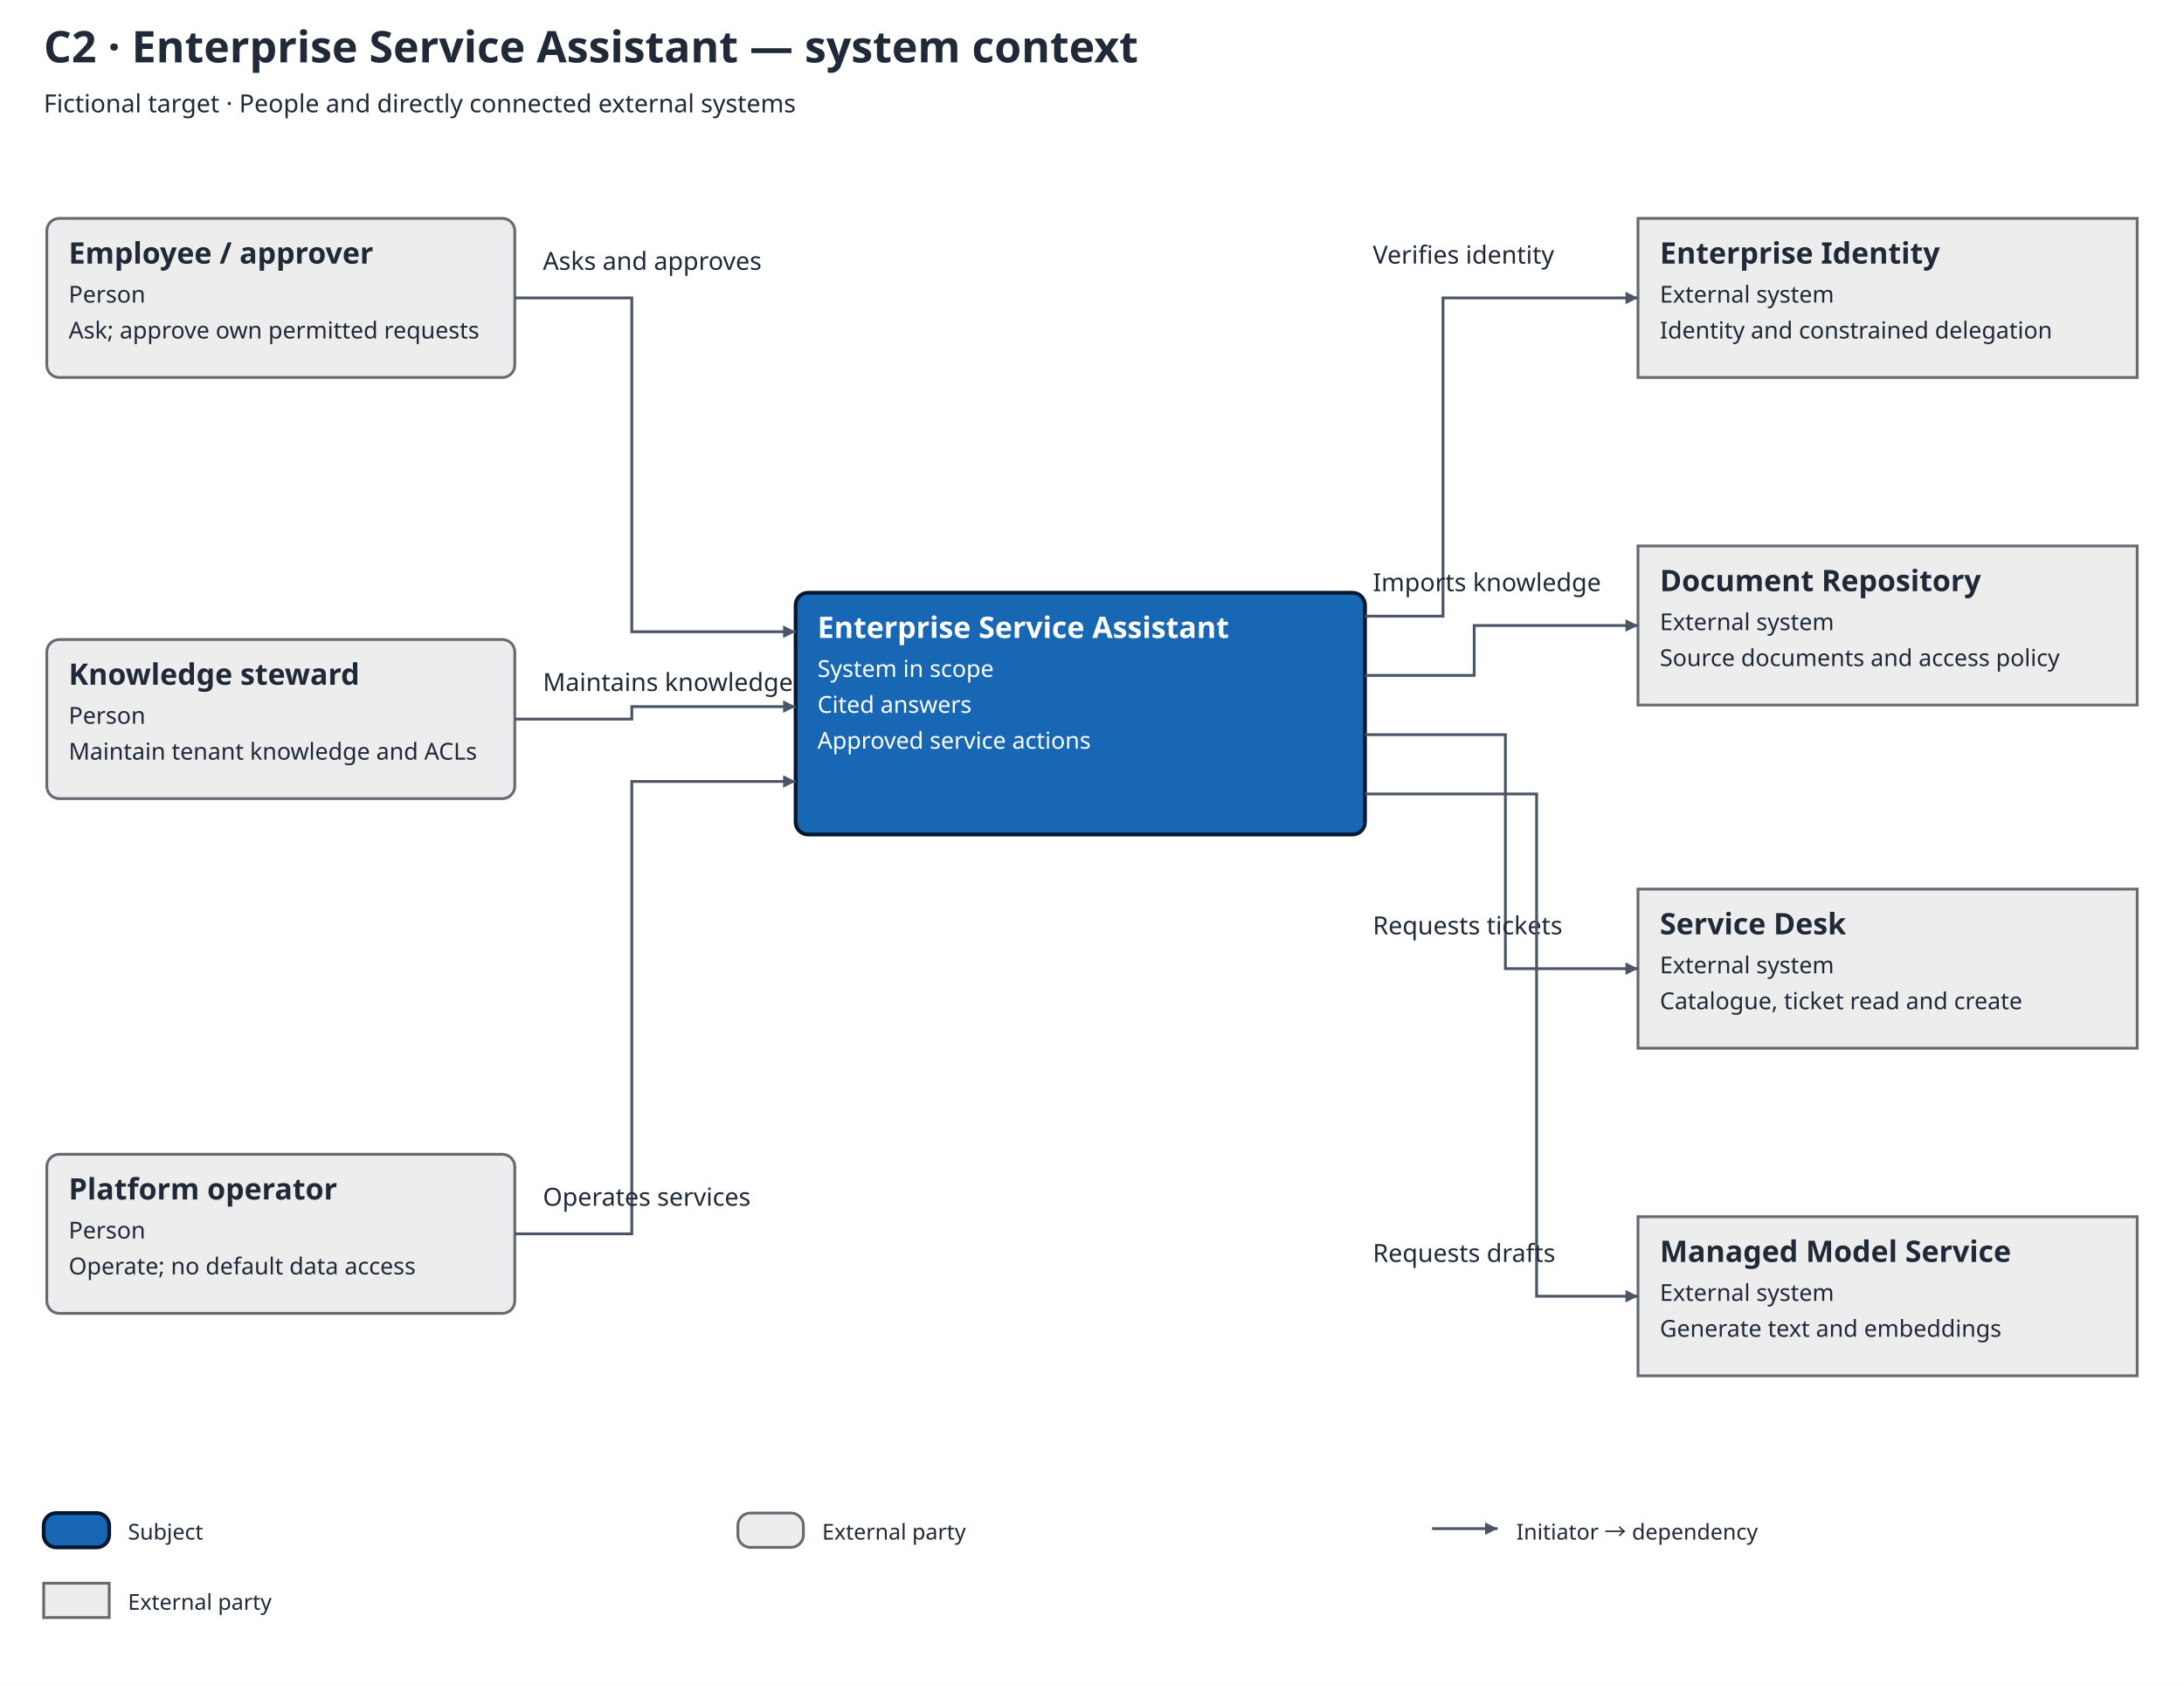
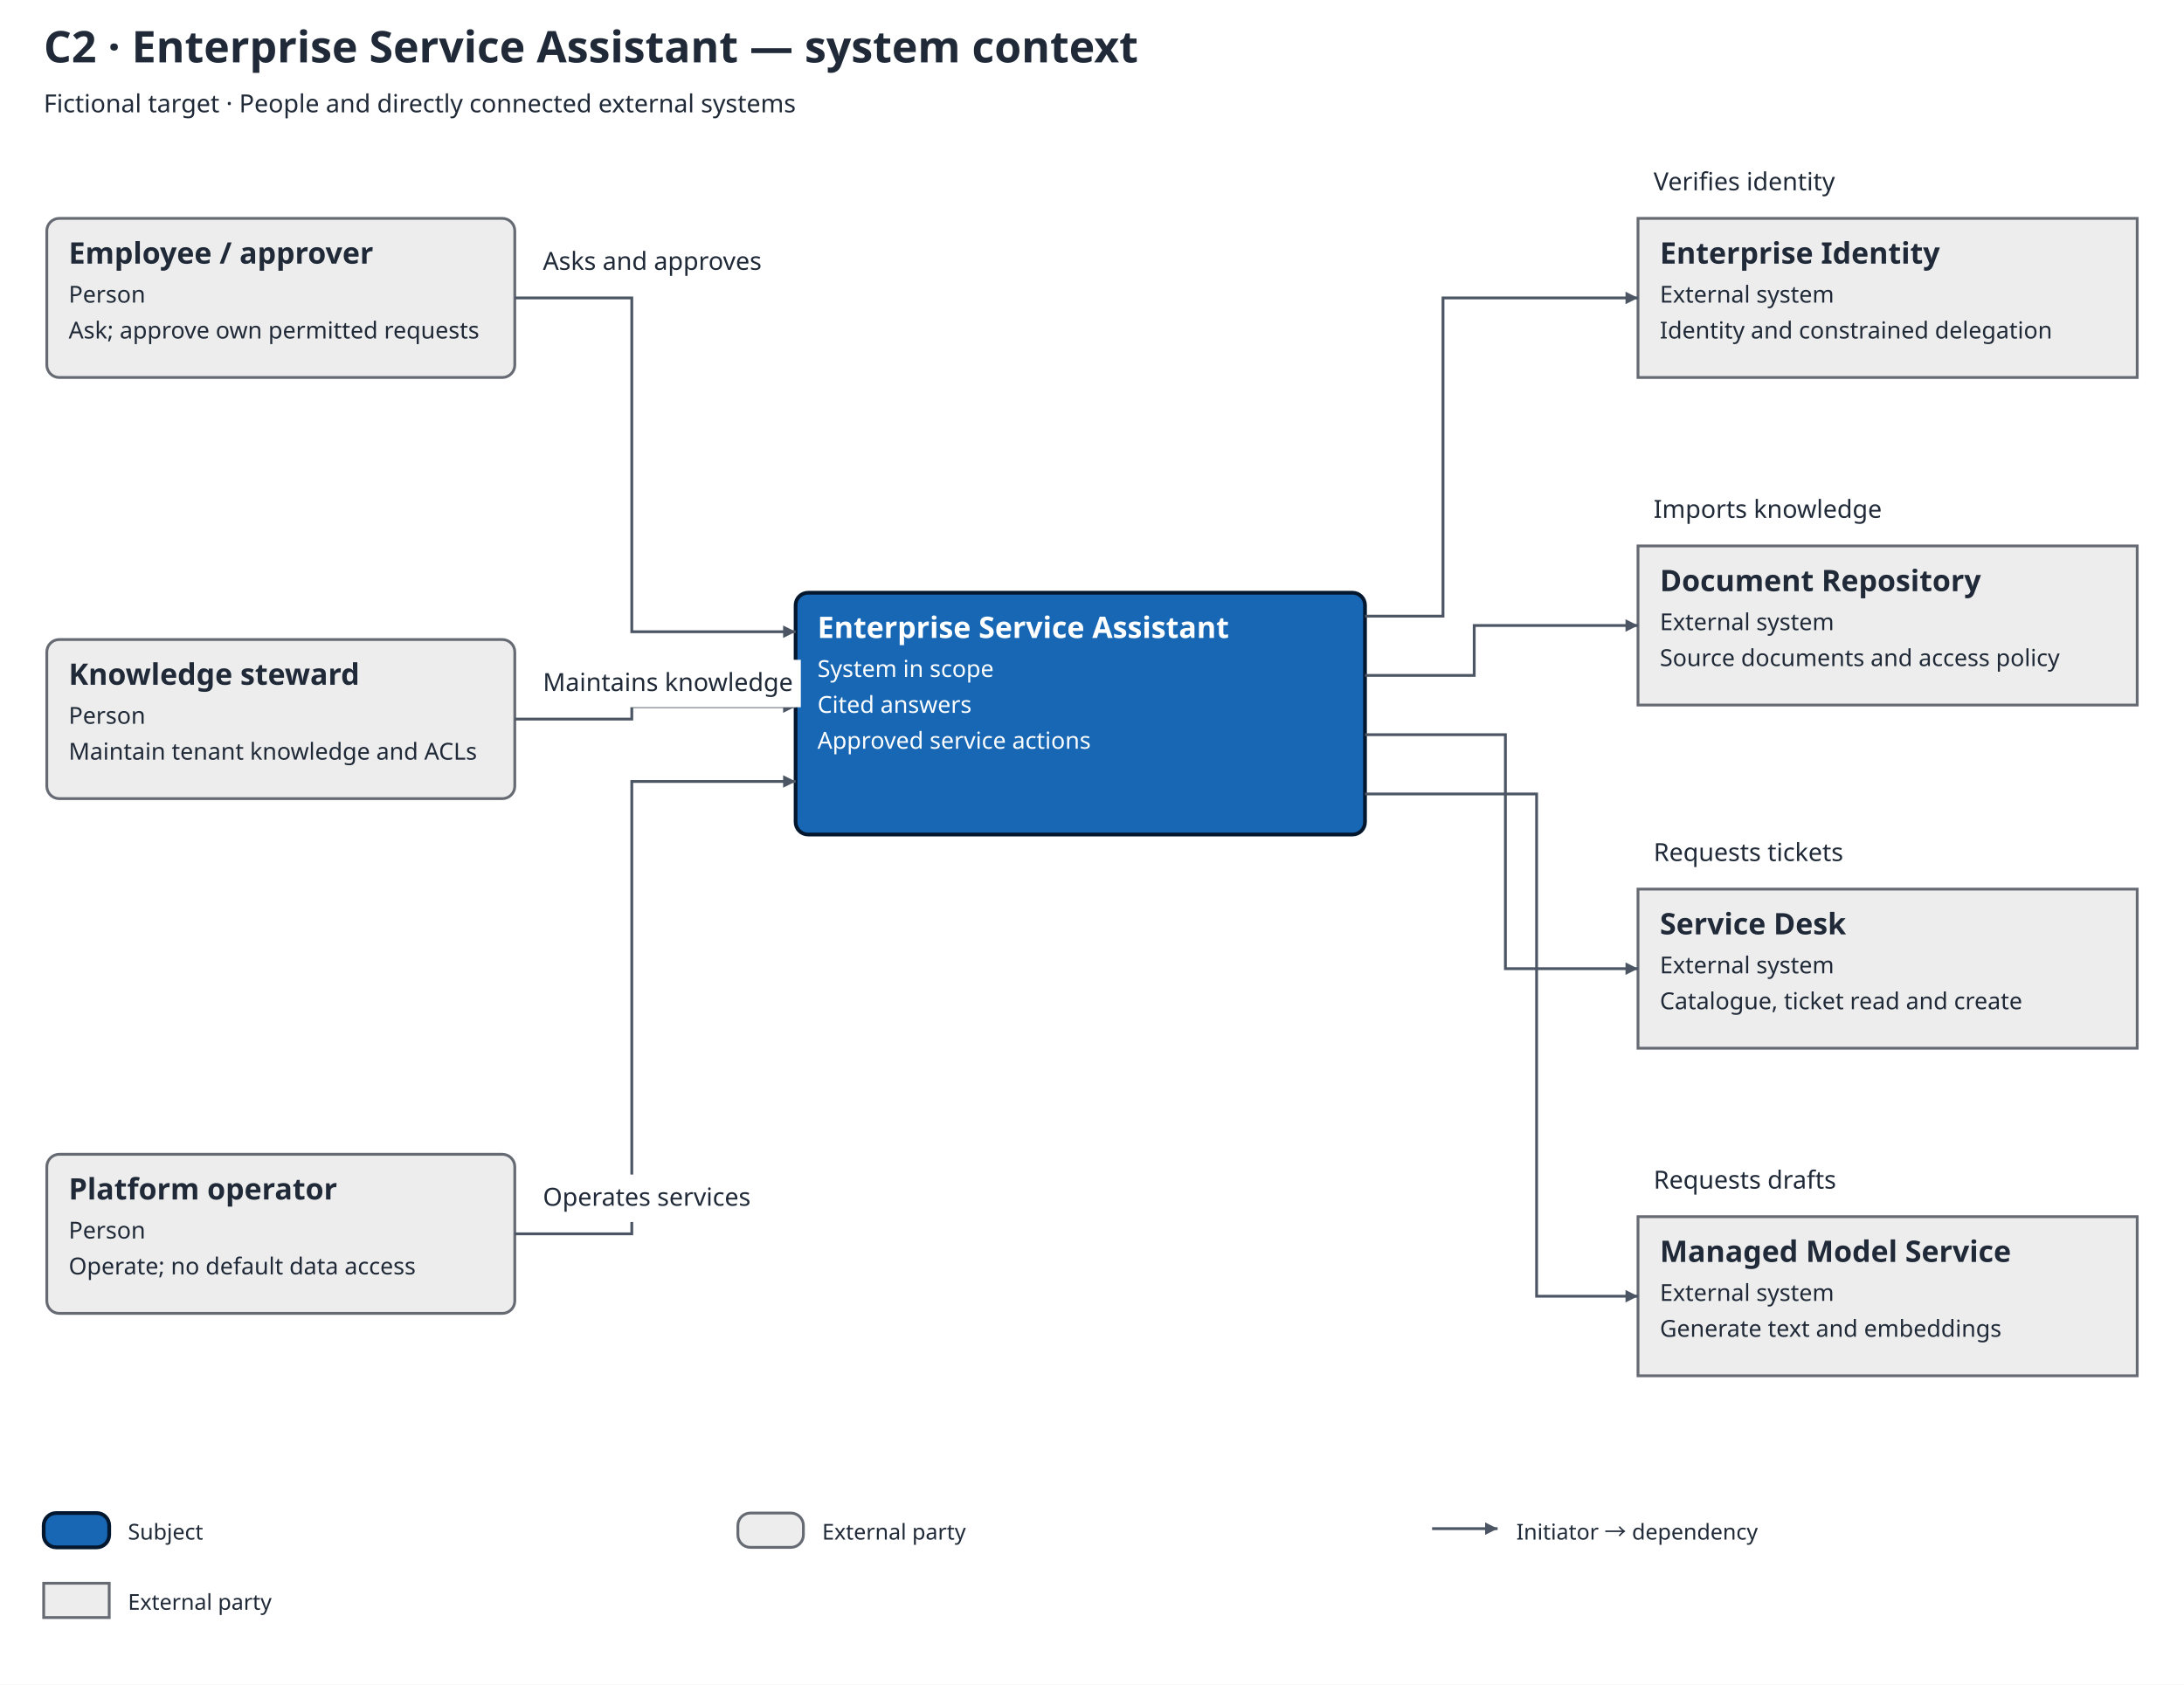
<svg xmlns="http://www.w3.org/2000/svg" viewBox="0 0 1400 1080" lang="en" data-archatlas="0.1">
  <defs>
    <marker id="arrow" markerWidth="8" markerHeight="8" refX="8" refY="4" orient="auto" markerUnits="userSpaceOnUse">
      <path d="M0,0 L8,4 L0,8 Z" fill="#4B5563" />
    </marker>
  </defs>
  <rect data-role="canvas" width="1400" height="1080" fill="#ffffff" />
  <text x="28" y="40" font-family="Noto Sans, Noto Sans CJK SC, sans-serif" font-size="28" font-weight="700" fill="#1F2937">C2 · Enterprise Service Assistant — system context</text>
  <text x="28" y="72" font-family="Noto Sans, Noto Sans CJK SC, sans-serif" font-size="16" font-weight="400" fill="#1F2937">Fictional target · People and directly connected external systems</text>
  <rect x="510" y="380" width="365" height="155" data-role="node" data-id="S-assistant" data-kind="system" fill="#1767B5" stroke="#03172E" stroke-width="2.4" rx="8" />
  <text x="524" y="409" font-family="Noto Sans, Noto Sans CJK SC, sans-serif" font-size="19" font-weight="700" fill="#ffffff" data-owner="S-assistant" data-role="name">Enterprise Service Assistant</text>
  <text x="524" y="434" font-family="Noto Sans, Noto Sans CJK SC, sans-serif" font-size="15" font-weight="400" fill="#ffffff" data-owner="S-assistant" data-role="sub">System in scope</text>
  <text x="524" y="457" font-family="Noto Sans, Noto Sans CJK SC, sans-serif" font-size="15" font-weight="400" fill="#ffffff" data-owner="S-assistant" data-role="sub">Cited answers</text>
  <text x="524" y="480" font-family="Noto Sans, Noto Sans CJK SC, sans-serif" font-size="15" font-weight="400" fill="#ffffff" data-owner="S-assistant" data-role="sub">Approved service actions</text>
  <rect x="30" y="140" width="300" height="102" data-role="node" data-id="R-employee" data-kind="person" fill="#EDEDED" stroke="#666A73" stroke-width="1.8" rx="8" />
  <text x="44" y="169" font-family="Noto Sans, Noto Sans CJK SC, sans-serif" font-size="19" font-weight="700" fill="#1F2937" data-owner="R-employee" data-role="name">Employee / approver</text>
  <text x="44" y="194" font-family="Noto Sans, Noto Sans CJK SC, sans-serif" font-size="15" font-weight="400" fill="#1F2937" data-owner="R-employee" data-role="sub">Person</text>
  <text x="44" y="217" font-family="Noto Sans, Noto Sans CJK SC, sans-serif" font-size="15" font-weight="400" fill="#1F2937" data-owner="R-employee" data-role="sub">Ask; approve own permitted requests</text>
  <polyline points="330,191 405,191 405,405 510,405" data-role="edge" data-id="CTX-1" data-from="R-employee" data-to="S-assistant" data-kind="call" fill="none" stroke="#4B5563" stroke-width="1.8" marker-end="url(#arrow)" />
-   <text x="348" y="173" font-family="Noto Sans, Noto Sans CJK SC, sans-serif" font-size="16" font-weight="400" fill="#1F2937">Asks and approves</text>
+   <rect x="343" y="153" width="150.234" height="30.4" fill="#ffffff" data-role="label-bg" data-id="label-CTX-1" data-parent="CTX-1" />
+   <text x="348" y="173" font-family="Noto Sans, Noto Sans CJK SC, sans-serif" font-size="16" font-weight="400" fill="#1F2937" data-owner="CTX-1" data-role="edge-label">Asks and approves</text>
  <rect x="30" y="410" width="300" height="102" data-role="node" data-id="R-steward" data-kind="person" fill="#EDEDED" stroke="#666A73" stroke-width="1.8" rx="8" />
  <text x="44" y="439" font-family="Noto Sans, Noto Sans CJK SC, sans-serif" font-size="19" font-weight="700" fill="#1F2937" data-owner="R-steward" data-role="name">Knowledge steward</text>
  <text x="44" y="464" font-family="Noto Sans, Noto Sans CJK SC, sans-serif" font-size="15" font-weight="400" fill="#1F2937" data-owner="R-steward" data-role="sub">Person</text>
  <text x="44" y="487" font-family="Noto Sans, Noto Sans CJK SC, sans-serif" font-size="15" font-weight="400" fill="#1F2937" data-owner="R-steward" data-role="sub">Maintain tenant knowledge and ACLs</text>
  <polyline points="330,461 405,461 405,453 510,453" data-role="edge" data-id="CTX-2" data-from="R-steward" data-to="S-assistant" data-kind="call" fill="none" stroke="#4B5563" stroke-width="1.8" marker-end="url(#arrow)" />
-   <text x="348" y="443" font-family="Noto Sans, Noto Sans CJK SC, sans-serif" font-size="16" font-weight="400" fill="#1F2937">Maintains knowledge</text>
+   <rect x="343" y="423" width="170.344" height="30.4" fill="#ffffff" data-role="label-bg" data-id="label-CTX-2" data-parent="CTX-2" />
+   <text x="348" y="443" font-family="Noto Sans, Noto Sans CJK SC, sans-serif" font-size="16" font-weight="400" fill="#1F2937" data-owner="CTX-2" data-role="edge-label">Maintains knowledge</text>
  <rect x="30" y="740" width="300" height="102" data-role="node" data-id="R-operator" data-kind="person" fill="#EDEDED" stroke="#666A73" stroke-width="1.8" rx="8" />
  <text x="44" y="769" font-family="Noto Sans, Noto Sans CJK SC, sans-serif" font-size="19" font-weight="700" fill="#1F2937" data-owner="R-operator" data-role="name">Platform operator</text>
  <text x="44" y="794" font-family="Noto Sans, Noto Sans CJK SC, sans-serif" font-size="15" font-weight="400" fill="#1F2937" data-owner="R-operator" data-role="sub">Person</text>
  <text x="44" y="817" font-family="Noto Sans, Noto Sans CJK SC, sans-serif" font-size="15" font-weight="400" fill="#1F2937" data-owner="R-operator" data-role="sub">Operate; no default data access</text>
  <polyline points="330,791 405,791 405,501 510,501" data-role="edge" data-id="CTX-3" data-from="R-operator" data-to="S-assistant" data-kind="call" fill="none" stroke="#4B5563" stroke-width="1.8" marker-end="url(#arrow)" />
-   <text x="348" y="773" font-family="Noto Sans, Noto Sans CJK SC, sans-serif" font-size="16" font-weight="400" fill="#1F2937">Operates services</text>
+   <rect x="343" y="753" width="143.188" height="30.4" fill="#ffffff" data-role="label-bg" data-id="label-CTX-3" data-parent="CTX-3" />
+   <text x="348" y="773" font-family="Noto Sans, Noto Sans CJK SC, sans-serif" font-size="16" font-weight="400" fill="#1F2937" data-owner="CTX-3" data-role="edge-label">Operates services</text>
  <rect x="1050" y="140" width="320" height="102" data-role="node" data-id="X-idp" data-kind="external" fill="#EDEDED" stroke="#666A73" stroke-width="1.8" rx="0" />
  <text x="1064" y="169" font-family="Noto Sans, Noto Sans CJK SC, sans-serif" font-size="19" font-weight="700" fill="#1F2937" data-owner="X-idp" data-role="name">Enterprise Identity</text>
  <text x="1064" y="194" font-family="Noto Sans, Noto Sans CJK SC, sans-serif" font-size="15" font-weight="400" fill="#1F2937" data-owner="X-idp" data-role="sub">External system</text>
  <text x="1064" y="217" font-family="Noto Sans, Noto Sans CJK SC, sans-serif" font-size="15" font-weight="400" fill="#1F2937" data-owner="X-idp" data-role="sub">Identity and constrained delegation</text>
  <polyline points="875,395 925,395 925,191 1050,191" data-role="edge" data-id="CTX-4" data-from="S-assistant" data-to="X-idp" data-kind="call" fill="none" stroke="#4B5563" stroke-width="1.8" marker-end="url(#arrow)" />
-   <text x="880" y="169" font-family="Noto Sans, Noto Sans CJK SC, sans-serif" font-size="16" font-weight="400" fill="#1F2937">Verifies identity</text>
+   <rect x="1055" y="102" width="126.25" height="30.4" fill="#ffffff" data-role="label-bg" data-id="label-CTX-4" data-parent="CTX-4" />
+   <text x="1060" y="122" font-family="Noto Sans, Noto Sans CJK SC, sans-serif" font-size="16" font-weight="400" fill="#1F2937" data-owner="CTX-4" data-role="edge-label">Verifies identity</text>
  <rect x="1050" y="350" width="320" height="102" data-role="node" data-id="X-doc" data-kind="external" fill="#EDEDED" stroke="#666A73" stroke-width="1.8" rx="0" />
  <text x="1064" y="379" font-family="Noto Sans, Noto Sans CJK SC, sans-serif" font-size="19" font-weight="700" fill="#1F2937" data-owner="X-doc" data-role="name">Document Repository</text>
  <text x="1064" y="404" font-family="Noto Sans, Noto Sans CJK SC, sans-serif" font-size="15" font-weight="400" fill="#1F2937" data-owner="X-doc" data-role="sub">External system</text>
  <text x="1064" y="427" font-family="Noto Sans, Noto Sans CJK SC, sans-serif" font-size="15" font-weight="400" fill="#1F2937" data-owner="X-doc" data-role="sub">Source documents and access policy</text>
  <polyline points="875,433 945,433 945,401 1050,401" data-role="edge" data-id="CTX-5" data-from="S-assistant" data-to="X-doc" data-kind="call" fill="none" stroke="#4B5563" stroke-width="1.8" marker-end="url(#arrow)" />
-   <text x="880" y="379" font-family="Noto Sans, Noto Sans CJK SC, sans-serif" font-size="16" font-weight="400" fill="#1F2937">Imports knowledge</text>
+   <rect x="1055" y="312" width="156.375" height="30.4" fill="#ffffff" data-role="label-bg" data-id="label-CTX-5" data-parent="CTX-5" />
+   <text x="1060" y="332" font-family="Noto Sans, Noto Sans CJK SC, sans-serif" font-size="16" font-weight="400" fill="#1F2937" data-owner="CTX-5" data-role="edge-label">Imports knowledge</text>
  <rect x="1050" y="570" width="320" height="102" data-role="node" data-id="X-desk" data-kind="external" fill="#EDEDED" stroke="#666A73" stroke-width="1.8" rx="0" />
  <text x="1064" y="599" font-family="Noto Sans, Noto Sans CJK SC, sans-serif" font-size="19" font-weight="700" fill="#1F2937" data-owner="X-desk" data-role="name">Service Desk</text>
  <text x="1064" y="624" font-family="Noto Sans, Noto Sans CJK SC, sans-serif" font-size="15" font-weight="400" fill="#1F2937" data-owner="X-desk" data-role="sub">External system</text>
  <text x="1064" y="647" font-family="Noto Sans, Noto Sans CJK SC, sans-serif" font-size="15" font-weight="400" fill="#1F2937" data-owner="X-desk" data-role="sub">Catalogue, ticket read and create</text>
  <polyline points="875,471 965,471 965,621 1050,621" data-role="edge" data-id="CTX-6" data-from="S-assistant" data-to="X-desk" data-kind="call" fill="none" stroke="#4B5563" stroke-width="1.8" marker-end="url(#arrow)" />
-   <text x="880" y="599" font-family="Noto Sans, Noto Sans CJK SC, sans-serif" font-size="16" font-weight="400" fill="#1F2937">Requests tickets</text>
+   <rect x="1055" y="532" width="131.609" height="30.4" fill="#ffffff" data-role="label-bg" data-id="label-CTX-6" data-parent="CTX-6" />
+   <text x="1060" y="552" font-family="Noto Sans, Noto Sans CJK SC, sans-serif" font-size="16" font-weight="400" fill="#1F2937" data-owner="CTX-6" data-role="edge-label">Requests tickets</text>
  <rect x="1050" y="780" width="320" height="102" data-role="node" data-id="X-model" data-kind="external" fill="#EDEDED" stroke="#666A73" stroke-width="1.8" rx="0" />
  <text x="1064" y="809" font-family="Noto Sans, Noto Sans CJK SC, sans-serif" font-size="19" font-weight="700" fill="#1F2937" data-owner="X-model" data-role="name">Managed Model Service</text>
  <text x="1064" y="834" font-family="Noto Sans, Noto Sans CJK SC, sans-serif" font-size="15" font-weight="400" fill="#1F2937" data-owner="X-model" data-role="sub">External system</text>
  <text x="1064" y="857" font-family="Noto Sans, Noto Sans CJK SC, sans-serif" font-size="15" font-weight="400" fill="#1F2937" data-owner="X-model" data-role="sub">Generate text and embeddings</text>
  <polyline points="875,509 985,509 985,831 1050,831" data-role="edge" data-id="CTX-7" data-from="S-assistant" data-to="X-model" data-kind="call" fill="none" stroke="#4B5563" stroke-width="1.8" marker-end="url(#arrow)" />
-   <text x="880" y="809" font-family="Noto Sans, Noto Sans CJK SC, sans-serif" font-size="16" font-weight="400" fill="#1F2937">Requests drafts</text>
+   <rect x="1055" y="742" width="127.047" height="30.4" fill="#ffffff" data-role="label-bg" data-id="label-CTX-7" data-parent="CTX-7" />
+   <text x="1060" y="762" font-family="Noto Sans, Noto Sans CJK SC, sans-serif" font-size="16" font-weight="400" fill="#1F2937" data-owner="CTX-7" data-role="edge-label">Requests drafts</text>
  <rect x="28" y="970" width="42" height="22" data-role="legend-swatch" data-id="__legend-swatch-1" fill="#1767B5" stroke="#03172E" stroke-width="2.4" rx="8" />
  <text x="82" y="987" font-family="Noto Sans, Noto Sans CJK SC, sans-serif" font-size="14" font-weight="400" fill="#1F2937" data-role="legend" data-id="legend-1">Subject</text>
  <rect x="473" y="970" width="42" height="22" data-role="legend-swatch" data-id="__legend-swatch-2" fill="#EDEDED" stroke="#666A73" stroke-width="1.8" rx="8" />
  <text x="527" y="987" font-family="Noto Sans, Noto Sans CJK SC, sans-serif" font-size="14" font-weight="400" fill="#1F2937" data-role="legend" data-id="legend-2">External party</text>
  <polyline points="918,980 960,980" data-role="edge" data-kind="legend" data-id="legend-line-3" fill="none" stroke="#4B5563" stroke-width="1.8" marker-end="url(#arrow)" />
  <text x="972" y="987" font-family="Noto Sans, Noto Sans CJK SC, sans-serif" font-size="14" font-weight="400" fill="#1F2937" data-role="legend" data-id="legend-3">Initiator → dependency</text>
  <rect x="28" y="1015" width="42" height="22" data-role="legend-swatch" data-id="__legend-swatch-4" fill="#EDEDED" stroke="#666A73" stroke-width="1.8" rx="0" />
  <text x="82" y="1032" font-family="Noto Sans, Noto Sans CJK SC, sans-serif" font-size="14" font-weight="400" fill="#1F2937" data-role="legend" data-id="legend-4">External party</text>
</svg>
